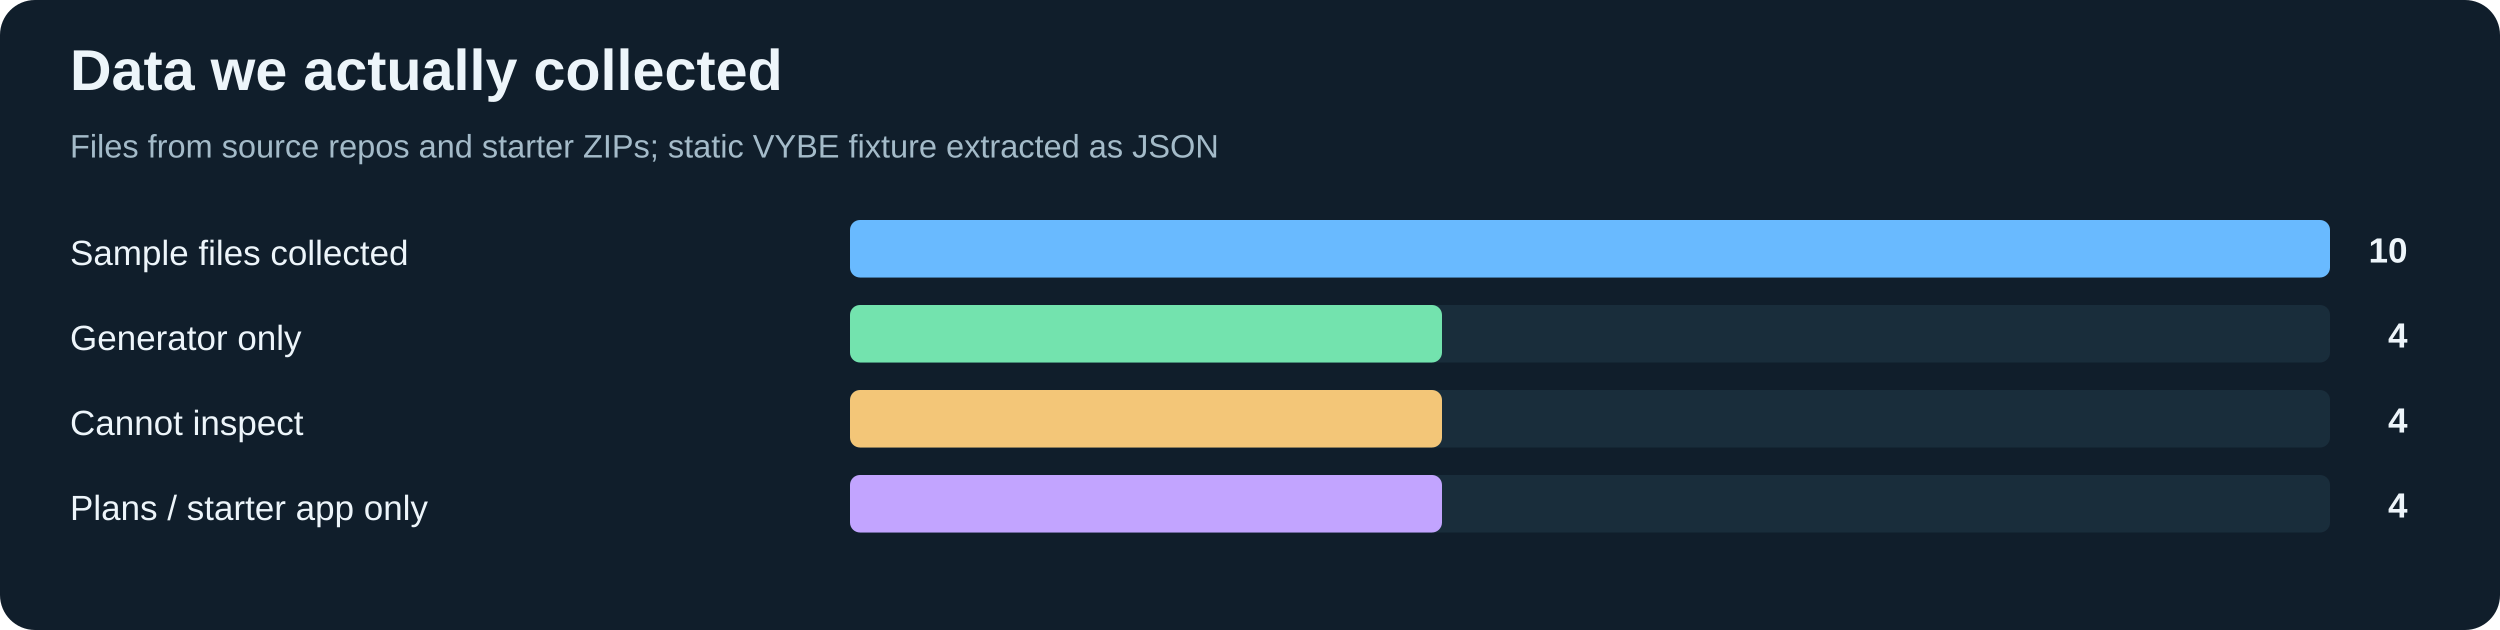
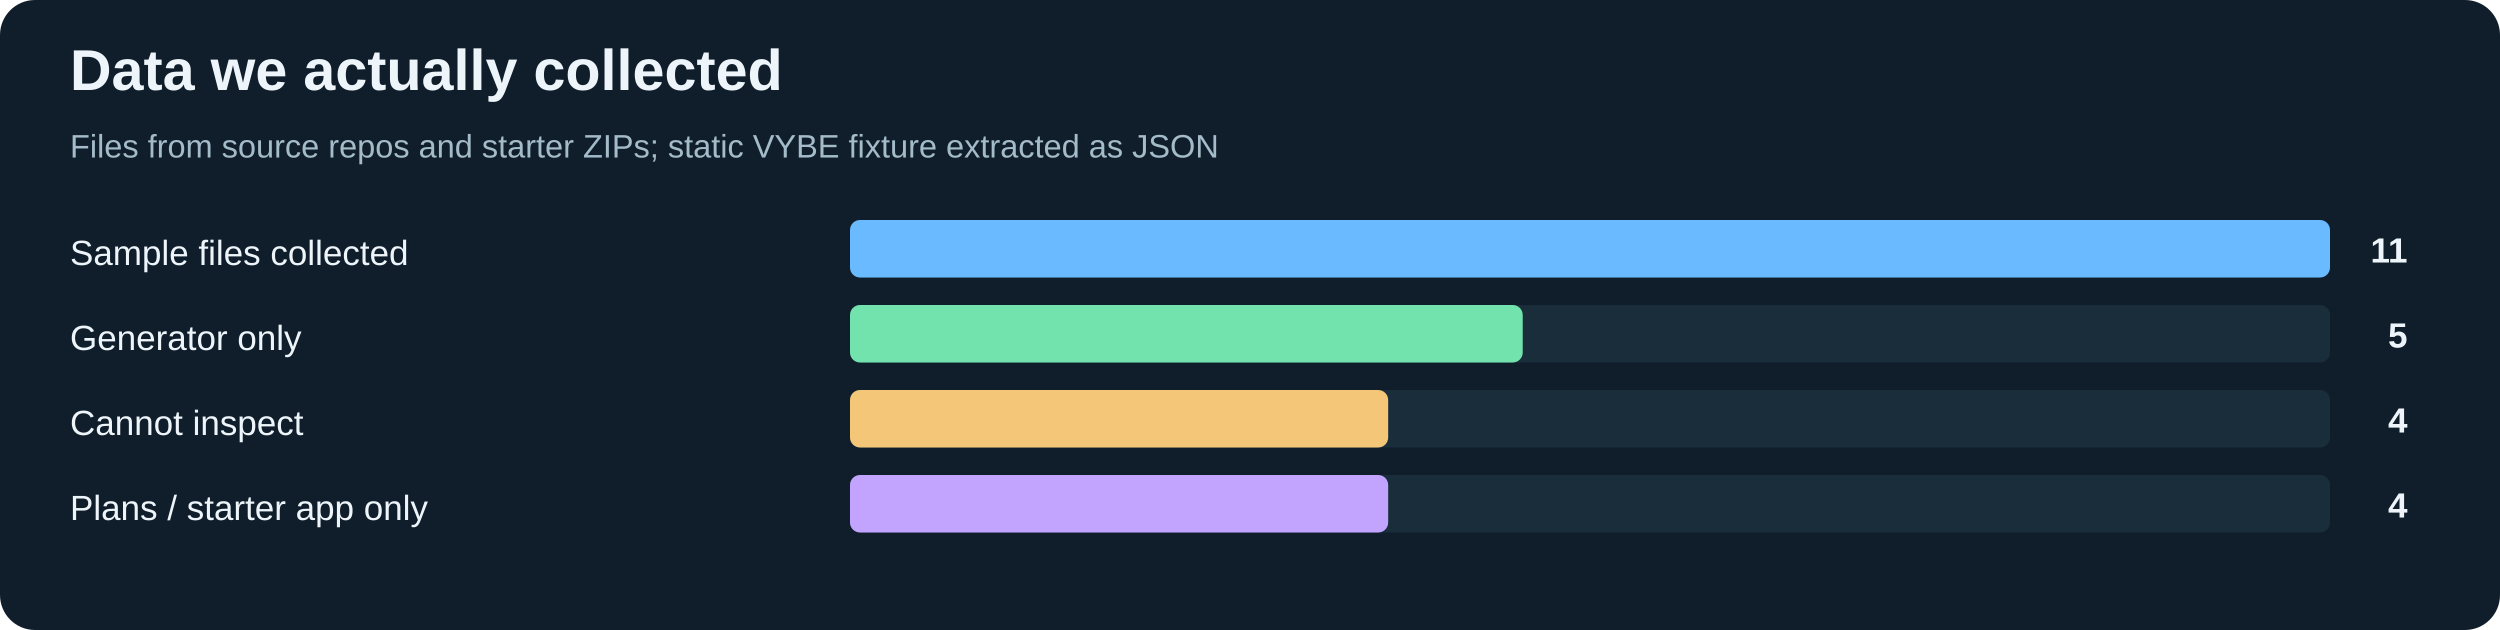
<svg xmlns="http://www.w3.org/2000/svg" width="1000" height="252" viewBox="0 0 1000 252" role="img" aria-labelledby="title desc">
  <rect width="1000" height="252" rx="14" fill="#101e2b" />
  <g font-family="Arial, Helvetica, sans-serif">
    <text x="28" y="36" font-size="23" fill="#edf5fa" font-weight="700">Data we actually collected</text>
    <text x="28" y="63" font-size="13" fill="#a4bbc9">Files from source repos and starter ZIPs; static VYBE fixture extracted as JSON</text>
    <text x="28" y="106" font-size="14" fill="#edf5fa">Sample files collected</text>
    <rect x="340" y="88" width="592" height="23" rx="4" fill="#192d3b" />
    <rect x="340" y="88" width="592.00" height="23" rx="4" fill="#69baff" />
-     <text x="963" y="105" font-size="14" fill="#edf5fa" text-anchor="end" font-weight="700">10</text>
+     <text x="963" y="105" font-size="14" fill="#edf5fa" text-anchor="end" font-weight="700">11</text>
    <text x="28" y="140" font-size="14" fill="#edf5fa">Generator only</text>
    <rect x="340" y="122" width="592" height="23" rx="4" fill="#192d3b" />
-     <rect x="340" y="122" width="236.80" height="23" rx="4" fill="#73e3ae" />
-     <text x="963" y="139" font-size="14" fill="#edf5fa" text-anchor="end" font-weight="700">4</text>
+     <rect x="340" y="122" width="269.09" height="23" rx="4" fill="#73e3ae" />
+     <text x="963" y="139" font-size="14" fill="#edf5fa" text-anchor="end" font-weight="700">5</text>
    <text x="28" y="174" font-size="14" fill="#edf5fa">Cannot inspect</text>
    <rect x="340" y="156" width="592" height="23" rx="4" fill="#192d3b" />
-     <rect x="340" y="156" width="236.80" height="23" rx="4" fill="#f3c678" />
+     <rect x="340" y="156" width="215.27" height="23" rx="4" fill="#f3c678" />
    <text x="963" y="173" font-size="14" fill="#edf5fa" text-anchor="end" font-weight="700">4</text>
    <text x="28" y="208" font-size="14" fill="#edf5fa">Plans / starter app only</text>
    <rect x="340" y="190" width="592" height="23" rx="4" fill="#192d3b" />
-     <rect x="340" y="190" width="236.80" height="23" rx="4" fill="#c2a4ff" />
+     <rect x="340" y="190" width="215.27" height="23" rx="4" fill="#c2a4ff" />
    <text x="963" y="207" font-size="14" fill="#edf5fa" text-anchor="end" font-weight="700">4</text>
  </g>
</svg>
